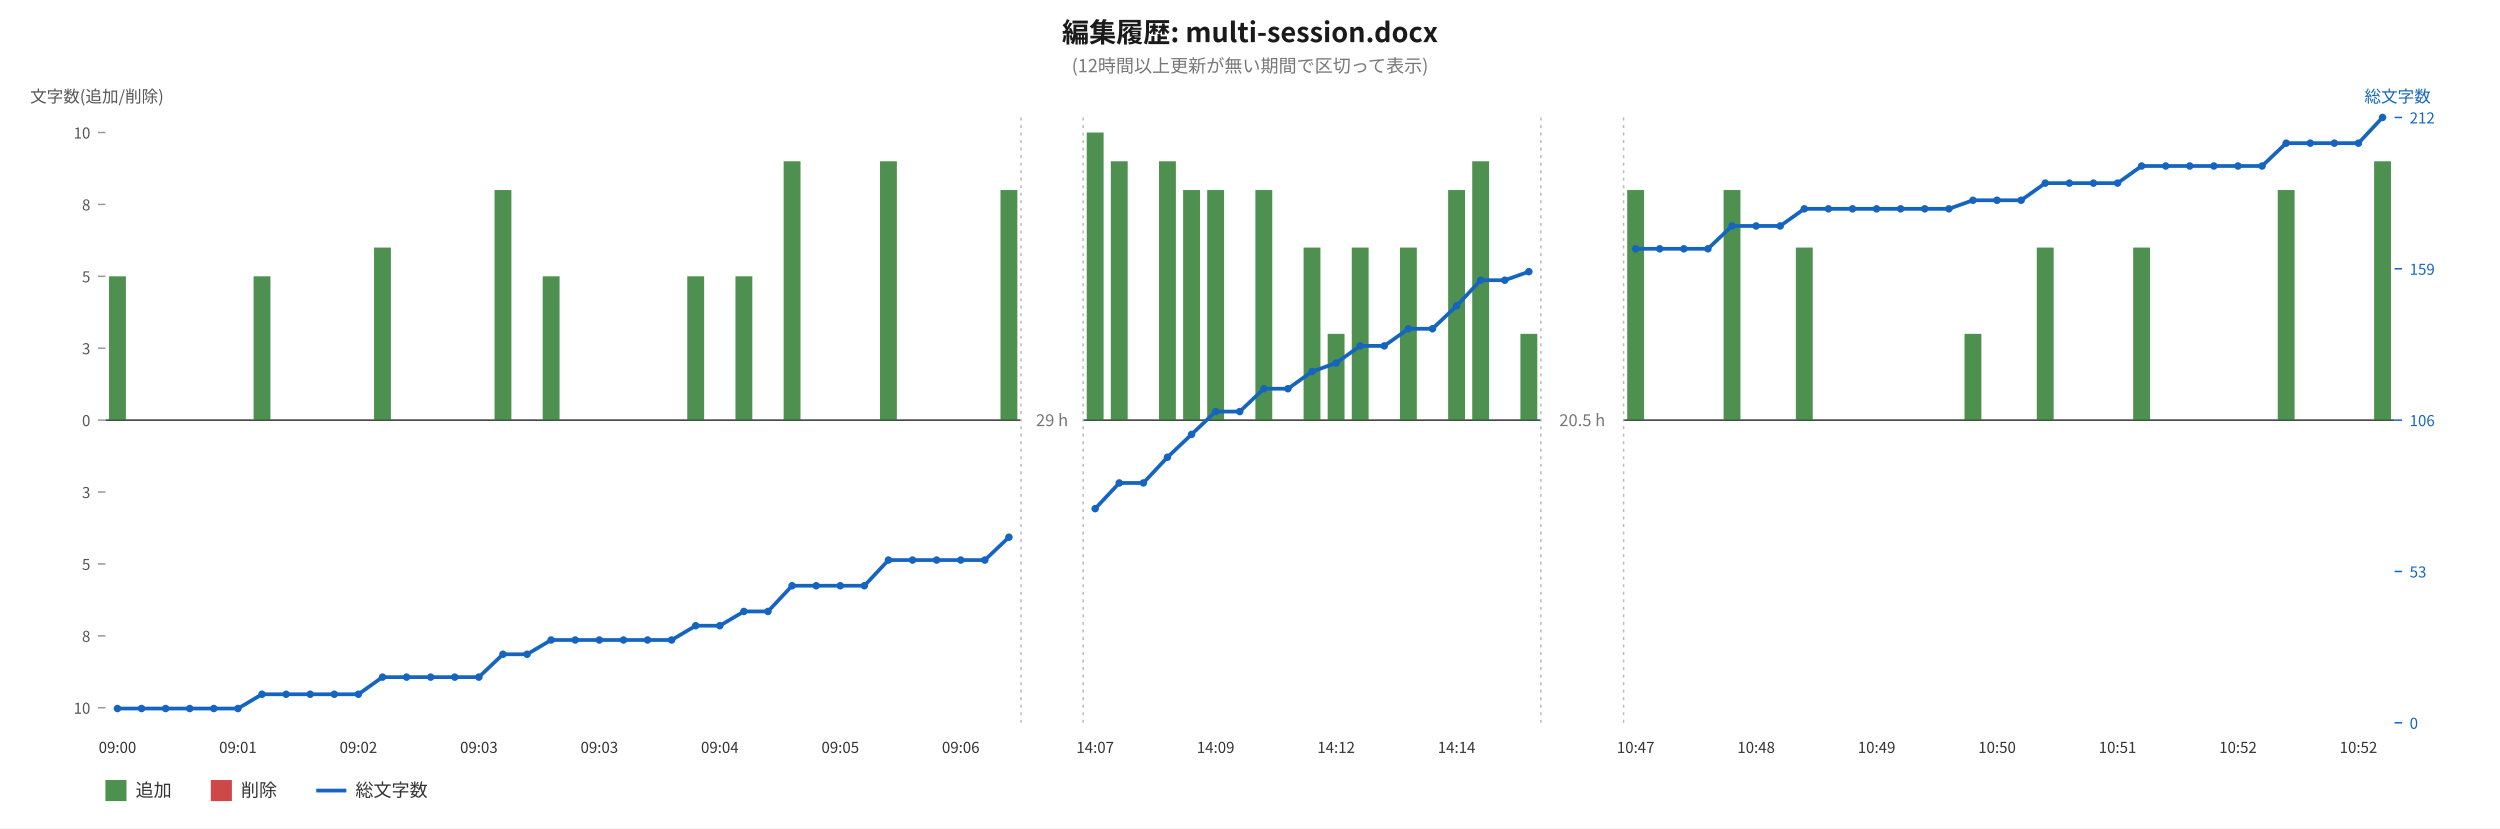
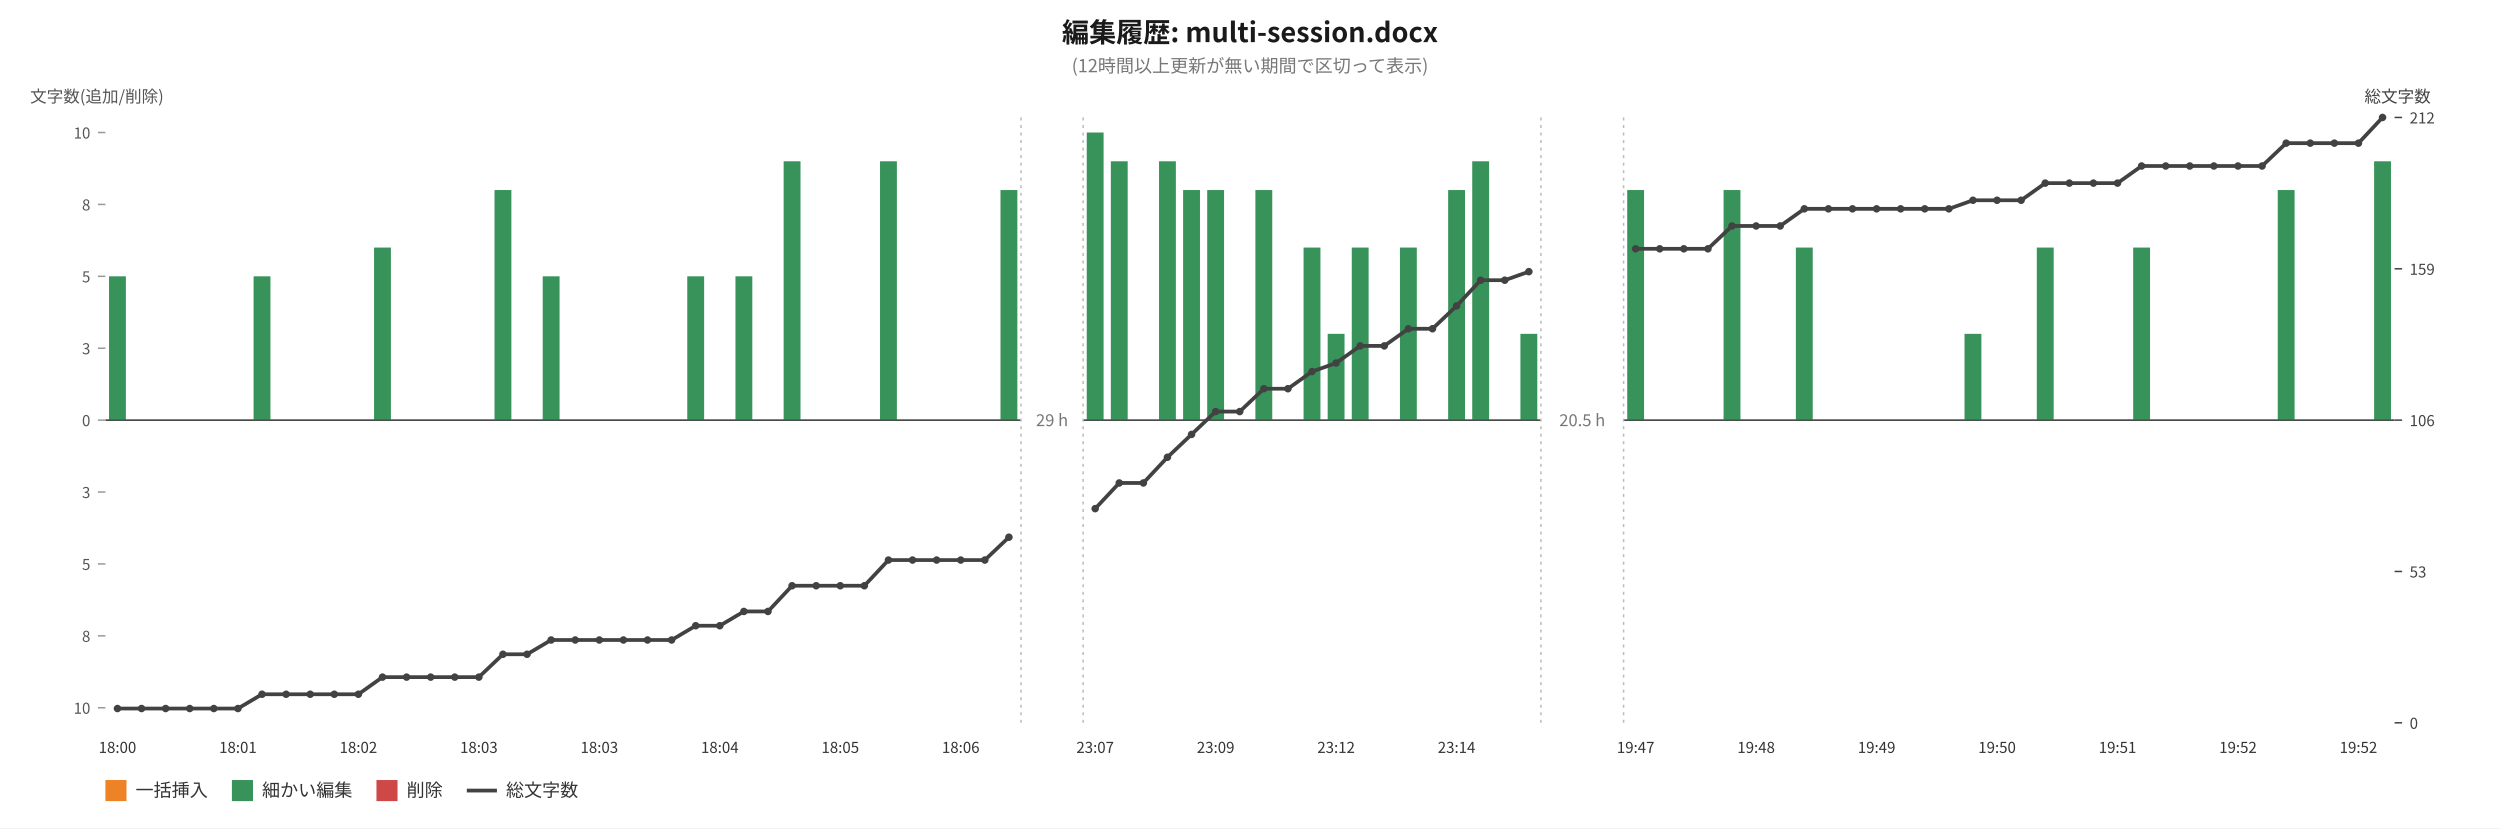
<svg xmlns="http://www.w3.org/2000/svg" width="1660.2" height="550" viewBox="0 0 1660.2 550" font-family="'Noto Sans CJK JP', 'Noto Sans JP', 'Yu Gothic', 'Hiragino Sans', Meiryo, 'MS PGothic', 'Helvetica Neue', Arial, sans-serif">
  <rect width="100%" height="100%" fill="#ffffff" />
  <text x="830.1" y="28" text-anchor="middle" font-size="18" font-weight="bold" fill="#1a1a1a">編集履歴: multi-session.docx</text>
  <text x="830.1" y="48" text-anchor="middle" font-size="12" fill="#777">(12時間以上更新が無い期間で区切って表示)</text>
  <line x1="70.00" y1="279" x2="678.00" y2="279" stroke="#333" stroke-width="1" />
  <line x1="719.28" y1="279" x2="1023.28" y2="279" stroke="#333" stroke-width="1" />
  <line x1="1078.20" y1="279" x2="1590.20" y2="279" stroke="#333" stroke-width="1" />
  <line x1="65" y1="470.00" x2="70" y2="470.00" stroke="#999" />
  <text x="60" y="474.00" font-size="10" fill="#555" text-anchor="end">10</text>
  <line x1="65" y1="422.25" x2="70" y2="422.25" stroke="#999" />
  <text x="60" y="426.25" font-size="10" fill="#555" text-anchor="end">8</text>
  <line x1="65" y1="374.50" x2="70" y2="374.50" stroke="#999" />
  <text x="60" y="378.50" font-size="10" fill="#555" text-anchor="end">5</text>
  <line x1="65" y1="326.75" x2="70" y2="326.75" stroke="#999" />
  <text x="60" y="330.75" font-size="10" fill="#555" text-anchor="end">3</text>
  <line x1="65" y1="279.00" x2="70" y2="279.00" stroke="#999" />
  <text x="60" y="283.00" font-size="10" fill="#555" text-anchor="end">0</text>
  <line x1="65" y1="231.25" x2="70" y2="231.25" stroke="#999" />
  <text x="60" y="235.25" font-size="10" fill="#555" text-anchor="end">3</text>
  <line x1="65" y1="183.50" x2="70" y2="183.50" stroke="#999" />
  <text x="60" y="187.50" font-size="10" fill="#555" text-anchor="end">5</text>
  <line x1="65" y1="135.75" x2="70" y2="135.75" stroke="#999" />
  <text x="60" y="139.75" font-size="10" fill="#555" text-anchor="end">8</text>
  <line x1="65" y1="88.00" x2="70" y2="88.00" stroke="#999" />
  <text x="60" y="92.00" font-size="10" fill="#555" text-anchor="end">10</text>
-   <line x1="1590.20" y1="480.00" x2="1595.20" y2="480.00" stroke="#1565c0" />
-   <text x="1600.20" y="484.00" font-size="10" fill="#1565c0" text-anchor="start">0</text>
-   <line x1="1590.20" y1="379.50" x2="1595.20" y2="379.50" stroke="#1565c0" />
-   <text x="1600.20" y="383.50" font-size="10" fill="#1565c0" text-anchor="start">53</text>
-   <line x1="1590.20" y1="279.00" x2="1595.20" y2="279.00" stroke="#1565c0" />
-   <text x="1600.20" y="283.00" font-size="10" fill="#1565c0" text-anchor="start">106</text>
-   <line x1="1590.20" y1="178.50" x2="1595.20" y2="178.50" stroke="#1565c0" />
-   <text x="1600.20" y="182.50" font-size="10" fill="#1565c0" text-anchor="start">159</text>
-   <line x1="1590.20" y1="78.00" x2="1595.20" y2="78.00" stroke="#1565c0" />
-   <text x="1600.20" y="82.00" font-size="10" fill="#1565c0" text-anchor="start">212</text>
+   <line x1="1590.20" y1="480.00" x2="1595.20" y2="480.00" stroke="#424242" />
+   <text x="1600.20" y="484.00" font-size="10" fill="#424242" text-anchor="start">0</text>
+   <line x1="1590.20" y1="379.50" x2="1595.20" y2="379.50" stroke="#424242" />
+   <text x="1600.20" y="383.50" font-size="10" fill="#424242" text-anchor="start">53</text>
+   <line x1="1590.20" y1="279.00" x2="1595.20" y2="279.00" stroke="#424242" />
+   <text x="1600.20" y="283.00" font-size="10" fill="#424242" text-anchor="start">106</text>
+   <line x1="1590.20" y1="178.50" x2="1595.20" y2="178.50" stroke="#424242" />
+   <text x="1600.20" y="182.50" font-size="10" fill="#424242" text-anchor="start">159</text>
+   <line x1="1590.20" y1="78.00" x2="1595.20" y2="78.00" stroke="#424242" />
+   <text x="1600.20" y="82.00" font-size="10" fill="#424242" text-anchor="start">212</text>
  <line x1="678.00" y1="78" x2="678.00" y2="480.00" stroke="#bbb" stroke-dasharray="2,3" />
  <line x1="719.28" y1="78" x2="719.28" y2="480.00" stroke="#bbb" stroke-dasharray="2,3" />
  <rect x="682.00" y="271.00" width="33.28" height="16" fill="#ffffff" fill-opacity="0.85" />
  <text x="698.64" y="283.00" font-size="11" fill="#777" text-anchor="middle">29 h</text>
  <line x1="1023.28" y1="78" x2="1023.28" y2="480.00" stroke="#bbb" stroke-dasharray="2,3" />
  <line x1="1078.20" y1="78" x2="1078.20" y2="480.00" stroke="#bbb" stroke-dasharray="2,3" />
  <rect x="1027.28" y="271.00" width="46.92" height="16" fill="#ffffff" fill-opacity="0.85" />
  <text x="1050.74" y="283.00" font-size="11" fill="#777" text-anchor="middle">20.5 h</text>
  <g>
-     <rect x="72.40" y="183.50" width="11.20" height="95.50" fill="#2e7d32" fill-opacity="0.85" />
-     <rect x="168.40" y="183.50" width="11.20" height="95.50" fill="#2e7d32" fill-opacity="0.85" />
-     <rect x="248.40" y="164.40" width="11.20" height="114.60" fill="#2e7d32" fill-opacity="0.85" />
-     <rect x="328.40" y="126.20" width="11.20" height="152.80" fill="#2e7d32" fill-opacity="0.85" />
-     <rect x="360.40" y="183.50" width="11.20" height="95.50" fill="#2e7d32" fill-opacity="0.85" />
-     <rect x="456.40" y="183.50" width="11.20" height="95.50" fill="#2e7d32" fill-opacity="0.85" />
-     <rect x="488.40" y="183.50" width="11.20" height="95.50" fill="#2e7d32" fill-opacity="0.85" />
-     <rect x="520.40" y="107.10" width="11.20" height="171.90" fill="#2e7d32" fill-opacity="0.85" />
-     <rect x="584.40" y="107.10" width="11.20" height="171.90" fill="#2e7d32" fill-opacity="0.85" />
-     <rect x="664.40" y="126.20" width="11.20" height="152.80" fill="#2e7d32" fill-opacity="0.85" />
-   </g>
-   <polyline points="78.00,470.52 94.00,470.52 110.00,470.52 126.00,470.52 142.00,470.52 158.00,470.52 174.00,461.04 190.00,461.04 206.00,461.04 222.00,461.04 238.00,461.04 254.00,449.66 270.00,449.66 286.00,449.66 302.00,449.66 318.00,449.66 334.00,434.49 350.00,434.49 366.00,425.01 382.00,425.01 398.00,425.01 414.00,425.01 430.00,425.01 446.00,425.01 462.00,415.53 478.00,415.53 494.00,406.05 510.00,406.05 526.00,388.98 542.00,388.98 558.00,388.98 574.00,388.98 590.00,371.92 606.00,371.92 622.00,371.92 638.00,371.92 654.00,371.92 670.00,356.75" fill="none" stroke="#1565c0" stroke-width="2.5" />
-   <g fill="#1565c0">
+     <rect x="72.40" y="183.50" width="11.20" height="95.50" fill="rgb(22,128,61)" fill-opacity="0.85" />
+     <rect x="168.40" y="183.50" width="11.20" height="95.50" fill="rgb(22,128,61)" fill-opacity="0.85" />
+     <rect x="248.40" y="164.40" width="11.20" height="114.60" fill="rgb(22,128,61)" fill-opacity="0.85" />
+     <rect x="328.40" y="126.20" width="11.20" height="152.80" fill="rgb(22,128,61)" fill-opacity="0.85" />
+     <rect x="360.40" y="183.50" width="11.20" height="95.50" fill="rgb(22,128,61)" fill-opacity="0.85" />
+     <rect x="456.40" y="183.50" width="11.20" height="95.50" fill="rgb(22,128,61)" fill-opacity="0.85" />
+     <rect x="488.40" y="183.50" width="11.20" height="95.50" fill="rgb(22,128,61)" fill-opacity="0.85" />
+     <rect x="520.40" y="107.10" width="11.20" height="171.90" fill="rgb(22,128,61)" fill-opacity="0.85" />
+     <rect x="584.40" y="107.10" width="11.20" height="171.90" fill="rgb(22,128,61)" fill-opacity="0.85" />
+     <rect x="664.40" y="126.20" width="11.20" height="152.80" fill="rgb(22,128,61)" fill-opacity="0.85" />
+   </g>
+   <polyline points="78.00,470.52 94.00,470.52 110.00,470.52 126.00,470.52 142.00,470.52 158.00,470.52 174.00,461.04 190.00,461.04 206.00,461.04 222.00,461.04 238.00,461.04 254.00,449.66 270.00,449.66 286.00,449.66 302.00,449.66 318.00,449.66 334.00,434.49 350.00,434.49 366.00,425.01 382.00,425.01 398.00,425.01 414.00,425.01 430.00,425.01 446.00,425.01 462.00,415.53 478.00,415.53 494.00,406.05 510.00,406.05 526.00,388.98 542.00,388.98 558.00,388.98 574.00,388.98 590.00,371.92 606.00,371.92 622.00,371.92 638.00,371.92 654.00,371.92 670.00,356.75" fill="none" stroke="#424242" stroke-width="2.5" />
+   <g fill="#424242">
    <circle cx="78.00" cy="470.52" r="2.5" />
    <circle cx="94.00" cy="470.52" r="2.5" />
    <circle cx="110.00" cy="470.52" r="2.5" />
    <circle cx="126.00" cy="470.52" r="2.5" />
    <circle cx="142.00" cy="470.52" r="2.5" />
    <circle cx="158.00" cy="470.52" r="2.5" />
    <circle cx="174.00" cy="461.04" r="2.5" />
    <circle cx="190.00" cy="461.04" r="2.5" />
    <circle cx="206.00" cy="461.04" r="2.5" />
    <circle cx="222.00" cy="461.04" r="2.5" />
    <circle cx="238.00" cy="461.04" r="2.5" />
    <circle cx="254.00" cy="449.66" r="2.5" />
    <circle cx="270.00" cy="449.66" r="2.5" />
    <circle cx="286.00" cy="449.66" r="2.5" />
    <circle cx="302.00" cy="449.66" r="2.5" />
    <circle cx="318.00" cy="449.66" r="2.5" />
    <circle cx="334.00" cy="434.49" r="2.5" />
    <circle cx="350.00" cy="434.49" r="2.5" />
    <circle cx="366.00" cy="425.01" r="2.5" />
    <circle cx="382.00" cy="425.01" r="2.5" />
    <circle cx="398.00" cy="425.01" r="2.5" />
    <circle cx="414.00" cy="425.01" r="2.5" />
    <circle cx="430.00" cy="425.01" r="2.5" />
    <circle cx="446.00" cy="425.01" r="2.5" />
    <circle cx="462.00" cy="415.53" r="2.5" />
    <circle cx="478.00" cy="415.53" r="2.5" />
    <circle cx="494.00" cy="406.05" r="2.5" />
    <circle cx="510.00" cy="406.05" r="2.5" />
    <circle cx="526.00" cy="388.98" r="2.5" />
    <circle cx="542.00" cy="388.98" r="2.5" />
    <circle cx="558.00" cy="388.98" r="2.5" />
    <circle cx="574.00" cy="388.98" r="2.5" />
    <circle cx="590.00" cy="371.92" r="2.5" />
    <circle cx="606.00" cy="371.92" r="2.5" />
    <circle cx="622.00" cy="371.92" r="2.5" />
    <circle cx="638.00" cy="371.92" r="2.5" />
    <circle cx="654.00" cy="371.92" r="2.5" />
    <circle cx="670.00" cy="356.75" r="2.5" />
  </g>
-   <text x="78.00" y="500.00" font-size="10" fill="#333" text-anchor="middle">09:00</text>
-   <text x="158.00" y="500.00" font-size="10" fill="#333" text-anchor="middle">09:01</text>
-   <text x="238.00" y="500.00" font-size="10" fill="#333" text-anchor="middle">09:02</text>
-   <text x="318.00" y="500.00" font-size="10" fill="#333" text-anchor="middle">09:03</text>
-   <text x="398.00" y="500.00" font-size="10" fill="#333" text-anchor="middle">09:03</text>
-   <text x="478.00" y="500.00" font-size="10" fill="#333" text-anchor="middle">09:04</text>
-   <text x="558.00" y="500.00" font-size="10" fill="#333" text-anchor="middle">09:05</text>
-   <text x="638.00" y="500.00" font-size="10" fill="#333" text-anchor="middle">09:06</text>
+   <text x="78.00" y="500.00" font-size="10" fill="#333" text-anchor="middle">18:00</text>
+   <text x="158.00" y="500.00" font-size="10" fill="#333" text-anchor="middle">18:01</text>
+   <text x="238.00" y="500.00" font-size="10" fill="#333" text-anchor="middle">18:02</text>
+   <text x="318.00" y="500.00" font-size="10" fill="#333" text-anchor="middle">18:03</text>
+   <text x="398.00" y="500.00" font-size="10" fill="#333" text-anchor="middle">18:03</text>
+   <text x="478.00" y="500.00" font-size="10" fill="#333" text-anchor="middle">18:04</text>
+   <text x="558.00" y="500.00" font-size="10" fill="#333" text-anchor="middle">18:05</text>
+   <text x="638.00" y="500.00" font-size="10" fill="#333" text-anchor="middle">18:06</text>
  <g>
-     <rect x="721.68" y="88.00" width="11.20" height="191.00" fill="#2e7d32" fill-opacity="0.85" />
-     <rect x="737.68" y="107.10" width="11.20" height="171.90" fill="#2e7d32" fill-opacity="0.85" />
-     <rect x="769.68" y="107.10" width="11.20" height="171.90" fill="#2e7d32" fill-opacity="0.85" />
-     <rect x="785.68" y="126.20" width="11.20" height="152.80" fill="#2e7d32" fill-opacity="0.85" />
-     <rect x="801.68" y="126.20" width="11.20" height="152.80" fill="#2e7d32" fill-opacity="0.85" />
-     <rect x="833.68" y="126.20" width="11.20" height="152.80" fill="#2e7d32" fill-opacity="0.85" />
-     <rect x="865.68" y="164.40" width="11.20" height="114.60" fill="#2e7d32" fill-opacity="0.85" />
-     <rect x="881.68" y="221.70" width="11.20" height="57.30" fill="#2e7d32" fill-opacity="0.85" />
-     <rect x="897.68" y="164.40" width="11.20" height="114.60" fill="#2e7d32" fill-opacity="0.85" />
-     <rect x="929.68" y="164.40" width="11.20" height="114.60" fill="#2e7d32" fill-opacity="0.85" />
-     <rect x="961.68" y="126.20" width="11.20" height="152.80" fill="#2e7d32" fill-opacity="0.85" />
-     <rect x="977.68" y="107.10" width="11.20" height="171.90" fill="#2e7d32" fill-opacity="0.85" />
-     <rect x="1009.68" y="221.70" width="11.20" height="57.30" fill="#2e7d32" fill-opacity="0.85" />
-   </g>
-   <polyline points="727.28,337.78 743.28,320.72 759.28,320.72 775.28,303.65 791.28,288.48 807.28,273.31 823.28,273.31 839.28,258.14 855.28,258.14 871.28,246.76 887.28,241.08 903.28,229.70 919.28,229.70 935.28,218.32 951.28,218.32 967.28,203.15 983.28,186.08 999.28,186.08 1015.28,180.40" fill="none" stroke="#1565c0" stroke-width="2.5" />
-   <g fill="#1565c0">
+     <rect x="721.68" y="88.00" width="11.20" height="191.00" fill="rgb(22,128,61)" fill-opacity="0.85" />
+     <rect x="737.68" y="107.10" width="11.20" height="171.90" fill="rgb(22,128,61)" fill-opacity="0.85" />
+     <rect x="769.68" y="107.10" width="11.20" height="171.90" fill="rgb(22,128,61)" fill-opacity="0.85" />
+     <rect x="785.68" y="126.20" width="11.20" height="152.80" fill="rgb(22,128,61)" fill-opacity="0.85" />
+     <rect x="801.68" y="126.20" width="11.20" height="152.80" fill="rgb(22,128,61)" fill-opacity="0.85" />
+     <rect x="833.68" y="126.20" width="11.20" height="152.80" fill="rgb(22,128,61)" fill-opacity="0.85" />
+     <rect x="865.68" y="164.40" width="11.20" height="114.60" fill="rgb(22,128,61)" fill-opacity="0.85" />
+     <rect x="881.68" y="221.70" width="11.20" height="57.30" fill="rgb(22,128,61)" fill-opacity="0.85" />
+     <rect x="897.68" y="164.40" width="11.20" height="114.60" fill="rgb(22,128,61)" fill-opacity="0.85" />
+     <rect x="929.68" y="164.40" width="11.20" height="114.60" fill="rgb(22,128,61)" fill-opacity="0.85" />
+     <rect x="961.68" y="126.20" width="11.20" height="152.80" fill="rgb(22,128,61)" fill-opacity="0.85" />
+     <rect x="977.68" y="107.10" width="11.20" height="171.90" fill="rgb(22,128,61)" fill-opacity="0.85" />
+     <rect x="1009.68" y="221.70" width="11.20" height="57.30" fill="rgb(22,128,61)" fill-opacity="0.85" />
+   </g>
+   <polyline points="727.28,337.78 743.28,320.72 759.28,320.72 775.28,303.65 791.28,288.48 807.28,273.31 823.28,273.31 839.28,258.14 855.28,258.14 871.28,246.76 887.28,241.08 903.28,229.70 919.28,229.70 935.28,218.32 951.28,218.32 967.28,203.15 983.28,186.08 999.28,186.08 1015.28,180.40" fill="none" stroke="#424242" stroke-width="2.5" />
+   <g fill="#424242">
    <circle cx="727.28" cy="337.78" r="2.5" />
    <circle cx="743.28" cy="320.72" r="2.5" />
    <circle cx="759.28" cy="320.72" r="2.5" />
    <circle cx="775.28" cy="303.65" r="2.5" />
    <circle cx="791.28" cy="288.48" r="2.5" />
    <circle cx="807.28" cy="273.31" r="2.5" />
    <circle cx="823.28" cy="273.31" r="2.5" />
    <circle cx="839.28" cy="258.14" r="2.5" />
    <circle cx="855.28" cy="258.14" r="2.5" />
    <circle cx="871.28" cy="246.76" r="2.5" />
    <circle cx="887.28" cy="241.08" r="2.5" />
    <circle cx="903.28" cy="229.70" r="2.5" />
    <circle cx="919.28" cy="229.70" r="2.5" />
    <circle cx="935.28" cy="218.32" r="2.5" />
    <circle cx="951.28" cy="218.32" r="2.5" />
    <circle cx="967.28" cy="203.15" r="2.5" />
    <circle cx="983.28" cy="186.08" r="2.5" />
    <circle cx="999.28" cy="186.08" r="2.5" />
    <circle cx="1015.28" cy="180.40" r="2.5" />
  </g>
-   <text x="727.28" y="500.00" font-size="10" fill="#333" text-anchor="middle">14:07</text>
-   <text x="807.28" y="500.00" font-size="10" fill="#333" text-anchor="middle">14:09</text>
-   <text x="887.28" y="500.00" font-size="10" fill="#333" text-anchor="middle">14:12</text>
-   <text x="967.28" y="500.00" font-size="10" fill="#333" text-anchor="middle">14:14</text>
+   <text x="727.28" y="500.00" font-size="10" fill="#333" text-anchor="middle">23:07</text>
+   <text x="807.28" y="500.00" font-size="10" fill="#333" text-anchor="middle">23:09</text>
+   <text x="887.28" y="500.00" font-size="10" fill="#333" text-anchor="middle">23:12</text>
+   <text x="967.28" y="500.00" font-size="10" fill="#333" text-anchor="middle">23:14</text>
  <g>
-     <rect x="1080.60" y="126.20" width="11.20" height="152.80" fill="#2e7d32" fill-opacity="0.85" />
-     <rect x="1144.60" y="126.20" width="11.20" height="152.80" fill="#2e7d32" fill-opacity="0.85" />
-     <rect x="1192.60" y="164.40" width="11.20" height="114.60" fill="#2e7d32" fill-opacity="0.85" />
-     <rect x="1304.60" y="221.70" width="11.20" height="57.30" fill="#2e7d32" fill-opacity="0.85" />
-     <rect x="1352.60" y="164.40" width="11.20" height="114.60" fill="#2e7d32" fill-opacity="0.85" />
-     <rect x="1416.60" y="164.40" width="11.20" height="114.60" fill="#2e7d32" fill-opacity="0.85" />
-     <rect x="1512.60" y="126.20" width="11.20" height="152.80" fill="#2e7d32" fill-opacity="0.85" />
-     <rect x="1576.60" y="107.10" width="11.20" height="171.90" fill="#2e7d32" fill-opacity="0.85" />
-   </g>
-   <polyline points="1086.20,165.23 1102.20,165.23 1118.20,165.23 1134.20,165.23 1150.20,150.06 1166.20,150.06 1182.20,150.06 1198.20,138.68 1214.20,138.68 1230.20,138.68 1246.20,138.68 1262.20,138.68 1278.20,138.68 1294.20,138.68 1310.20,132.99 1326.20,132.99 1342.20,132.99 1358.20,121.61 1374.20,121.61 1390.20,121.61 1406.20,121.61 1422.20,110.24 1438.20,110.24 1454.20,110.24 1470.20,110.24 1486.20,110.24 1502.20,110.24 1518.20,95.07 1534.20,95.07 1550.20,95.07 1566.20,95.07 1582.20,78.00" fill="none" stroke="#1565c0" stroke-width="2.5" />
-   <g fill="#1565c0">
+     <rect x="1080.60" y="126.20" width="11.20" height="152.80" fill="rgb(22,128,61)" fill-opacity="0.85" />
+     <rect x="1144.60" y="126.20" width="11.20" height="152.80" fill="rgb(22,128,61)" fill-opacity="0.85" />
+     <rect x="1192.60" y="164.40" width="11.20" height="114.60" fill="rgb(22,128,61)" fill-opacity="0.85" />
+     <rect x="1304.60" y="221.70" width="11.20" height="57.30" fill="rgb(22,128,61)" fill-opacity="0.85" />
+     <rect x="1352.60" y="164.40" width="11.20" height="114.60" fill="rgb(22,128,61)" fill-opacity="0.85" />
+     <rect x="1416.60" y="164.40" width="11.20" height="114.60" fill="rgb(22,128,61)" fill-opacity="0.85" />
+     <rect x="1512.60" y="126.20" width="11.20" height="152.80" fill="rgb(22,128,61)" fill-opacity="0.85" />
+     <rect x="1576.60" y="107.10" width="11.20" height="171.90" fill="rgb(22,128,61)" fill-opacity="0.85" />
+   </g>
+   <polyline points="1086.20,165.23 1102.20,165.23 1118.20,165.23 1134.20,165.23 1150.20,150.06 1166.20,150.06 1182.20,150.06 1198.20,138.68 1214.20,138.68 1230.20,138.68 1246.20,138.68 1262.20,138.68 1278.20,138.68 1294.20,138.68 1310.20,132.99 1326.20,132.99 1342.20,132.99 1358.20,121.61 1374.20,121.61 1390.20,121.61 1406.20,121.61 1422.20,110.24 1438.20,110.24 1454.20,110.24 1470.20,110.24 1486.20,110.24 1502.20,110.24 1518.20,95.07 1534.20,95.07 1550.20,95.07 1566.20,95.07 1582.20,78.00" fill="none" stroke="#424242" stroke-width="2.5" />
+   <g fill="#424242">
    <circle cx="1086.20" cy="165.23" r="2.5" />
    <circle cx="1102.20" cy="165.23" r="2.5" />
    <circle cx="1118.20" cy="165.23" r="2.5" />
    <circle cx="1134.20" cy="165.23" r="2.5" />
    <circle cx="1150.20" cy="150.06" r="2.5" />
    <circle cx="1166.20" cy="150.06" r="2.5" />
    <circle cx="1182.20" cy="150.06" r="2.5" />
    <circle cx="1198.20" cy="138.68" r="2.5" />
    <circle cx="1214.20" cy="138.68" r="2.5" />
    <circle cx="1230.20" cy="138.68" r="2.5" />
    <circle cx="1246.20" cy="138.68" r="2.5" />
    <circle cx="1262.20" cy="138.68" r="2.5" />
    <circle cx="1278.20" cy="138.68" r="2.5" />
    <circle cx="1294.20" cy="138.68" r="2.5" />
    <circle cx="1310.20" cy="132.99" r="2.5" />
    <circle cx="1326.20" cy="132.99" r="2.5" />
    <circle cx="1342.20" cy="132.99" r="2.5" />
    <circle cx="1358.20" cy="121.61" r="2.5" />
    <circle cx="1374.20" cy="121.61" r="2.5" />
    <circle cx="1390.20" cy="121.61" r="2.5" />
    <circle cx="1406.20" cy="121.61" r="2.5" />
    <circle cx="1422.20" cy="110.24" r="2.5" />
    <circle cx="1438.20" cy="110.24" r="2.5" />
    <circle cx="1454.20" cy="110.24" r="2.5" />
    <circle cx="1470.20" cy="110.24" r="2.5" />
    <circle cx="1486.20" cy="110.24" r="2.5" />
    <circle cx="1502.20" cy="110.24" r="2.5" />
    <circle cx="1518.20" cy="95.07" r="2.5" />
    <circle cx="1534.20" cy="95.07" r="2.5" />
    <circle cx="1550.20" cy="95.07" r="2.5" />
    <circle cx="1566.20" cy="95.07" r="2.5" />
    <circle cx="1582.20" cy="78.00" r="2.5" />
  </g>
-   <text x="1086.20" y="500.00" font-size="10" fill="#333" text-anchor="middle">10:47</text>
-   <text x="1166.20" y="500.00" font-size="10" fill="#333" text-anchor="middle">10:48</text>
-   <text x="1246.20" y="500.00" font-size="10" fill="#333" text-anchor="middle">10:49</text>
-   <text x="1326.20" y="500.00" font-size="10" fill="#333" text-anchor="middle">10:50</text>
-   <text x="1406.20" y="500.00" font-size="10" fill="#333" text-anchor="middle">10:51</text>
-   <text x="1486.20" y="500.00" font-size="10" fill="#333" text-anchor="middle">10:52</text>
-   <text x="1566.20" y="500.00" font-size="10" fill="#333" text-anchor="middle">10:52</text>
+   <text x="1086.20" y="500.00" font-size="10" fill="#333" text-anchor="middle">19:47</text>
+   <text x="1166.20" y="500.00" font-size="10" fill="#333" text-anchor="middle">19:48</text>
+   <text x="1246.20" y="500.00" font-size="10" fill="#333" text-anchor="middle">19:49</text>
+   <text x="1326.20" y="500.00" font-size="10" fill="#333" text-anchor="middle">19:50</text>
+   <text x="1406.20" y="500.00" font-size="10" fill="#333" text-anchor="middle">19:51</text>
+   <text x="1486.20" y="500.00" font-size="10" fill="#333" text-anchor="middle">19:52</text>
+   <text x="1566.20" y="500.00" font-size="10" fill="#333" text-anchor="middle">19:52</text>
  <text x="20" y="68" font-size="11" fill="#555">文字数(追加/削除)</text>
-   <text x="1570.2" y="68" font-size="11" fill="#1565c0">総文字数</text>
+   <text x="1570.2" y="68" font-size="11" fill="#424242">総文字数</text>
  <g transform="translate(70, 528)">
-     <rect x="0" y="-10" width="14" height="14" fill="#2e7d32" fill-opacity="0.85" />
-     <text x="20" y="1" font-size="12" fill="#333">追加</text>
-     <rect x="70" y="-10" width="14" height="14" fill="#c62828" fill-opacity="0.85" />
-     <text x="90" y="1" font-size="12" fill="#333">削除</text>
-     <line x1="140" y1="-3" x2="160" y2="-3" stroke="#1565c0" stroke-width="2.5" />
-     <text x="166" y="1" font-size="12" fill="#333">総文字数</text>
+     <rect x="0" y="-10" width="14" height="14" fill="rgb(234,108,0)" fill-opacity="0.85" />
+     <text x="20" y="1" font-size="12" fill="#333">一括挿入</text>
+     <rect x="84" y="-10" width="14" height="14" fill="rgb(22,128,61)" fill-opacity="0.85" />
+     <text x="104" y="1" font-size="12" fill="#333">細かい編集</text>
+     <rect x="180" y="-10" width="14" height="14" fill="rgb(198,40,40)" fill-opacity="0.85" />
+     <text x="200" y="1" font-size="12" fill="#333">削除</text>
+     <line x1="240" y1="-3" x2="260" y2="-3" stroke="#424242" stroke-width="2.5" />
+     <text x="266" y="1" font-size="12" fill="#333">総文字数</text>
  </g>
</svg>
